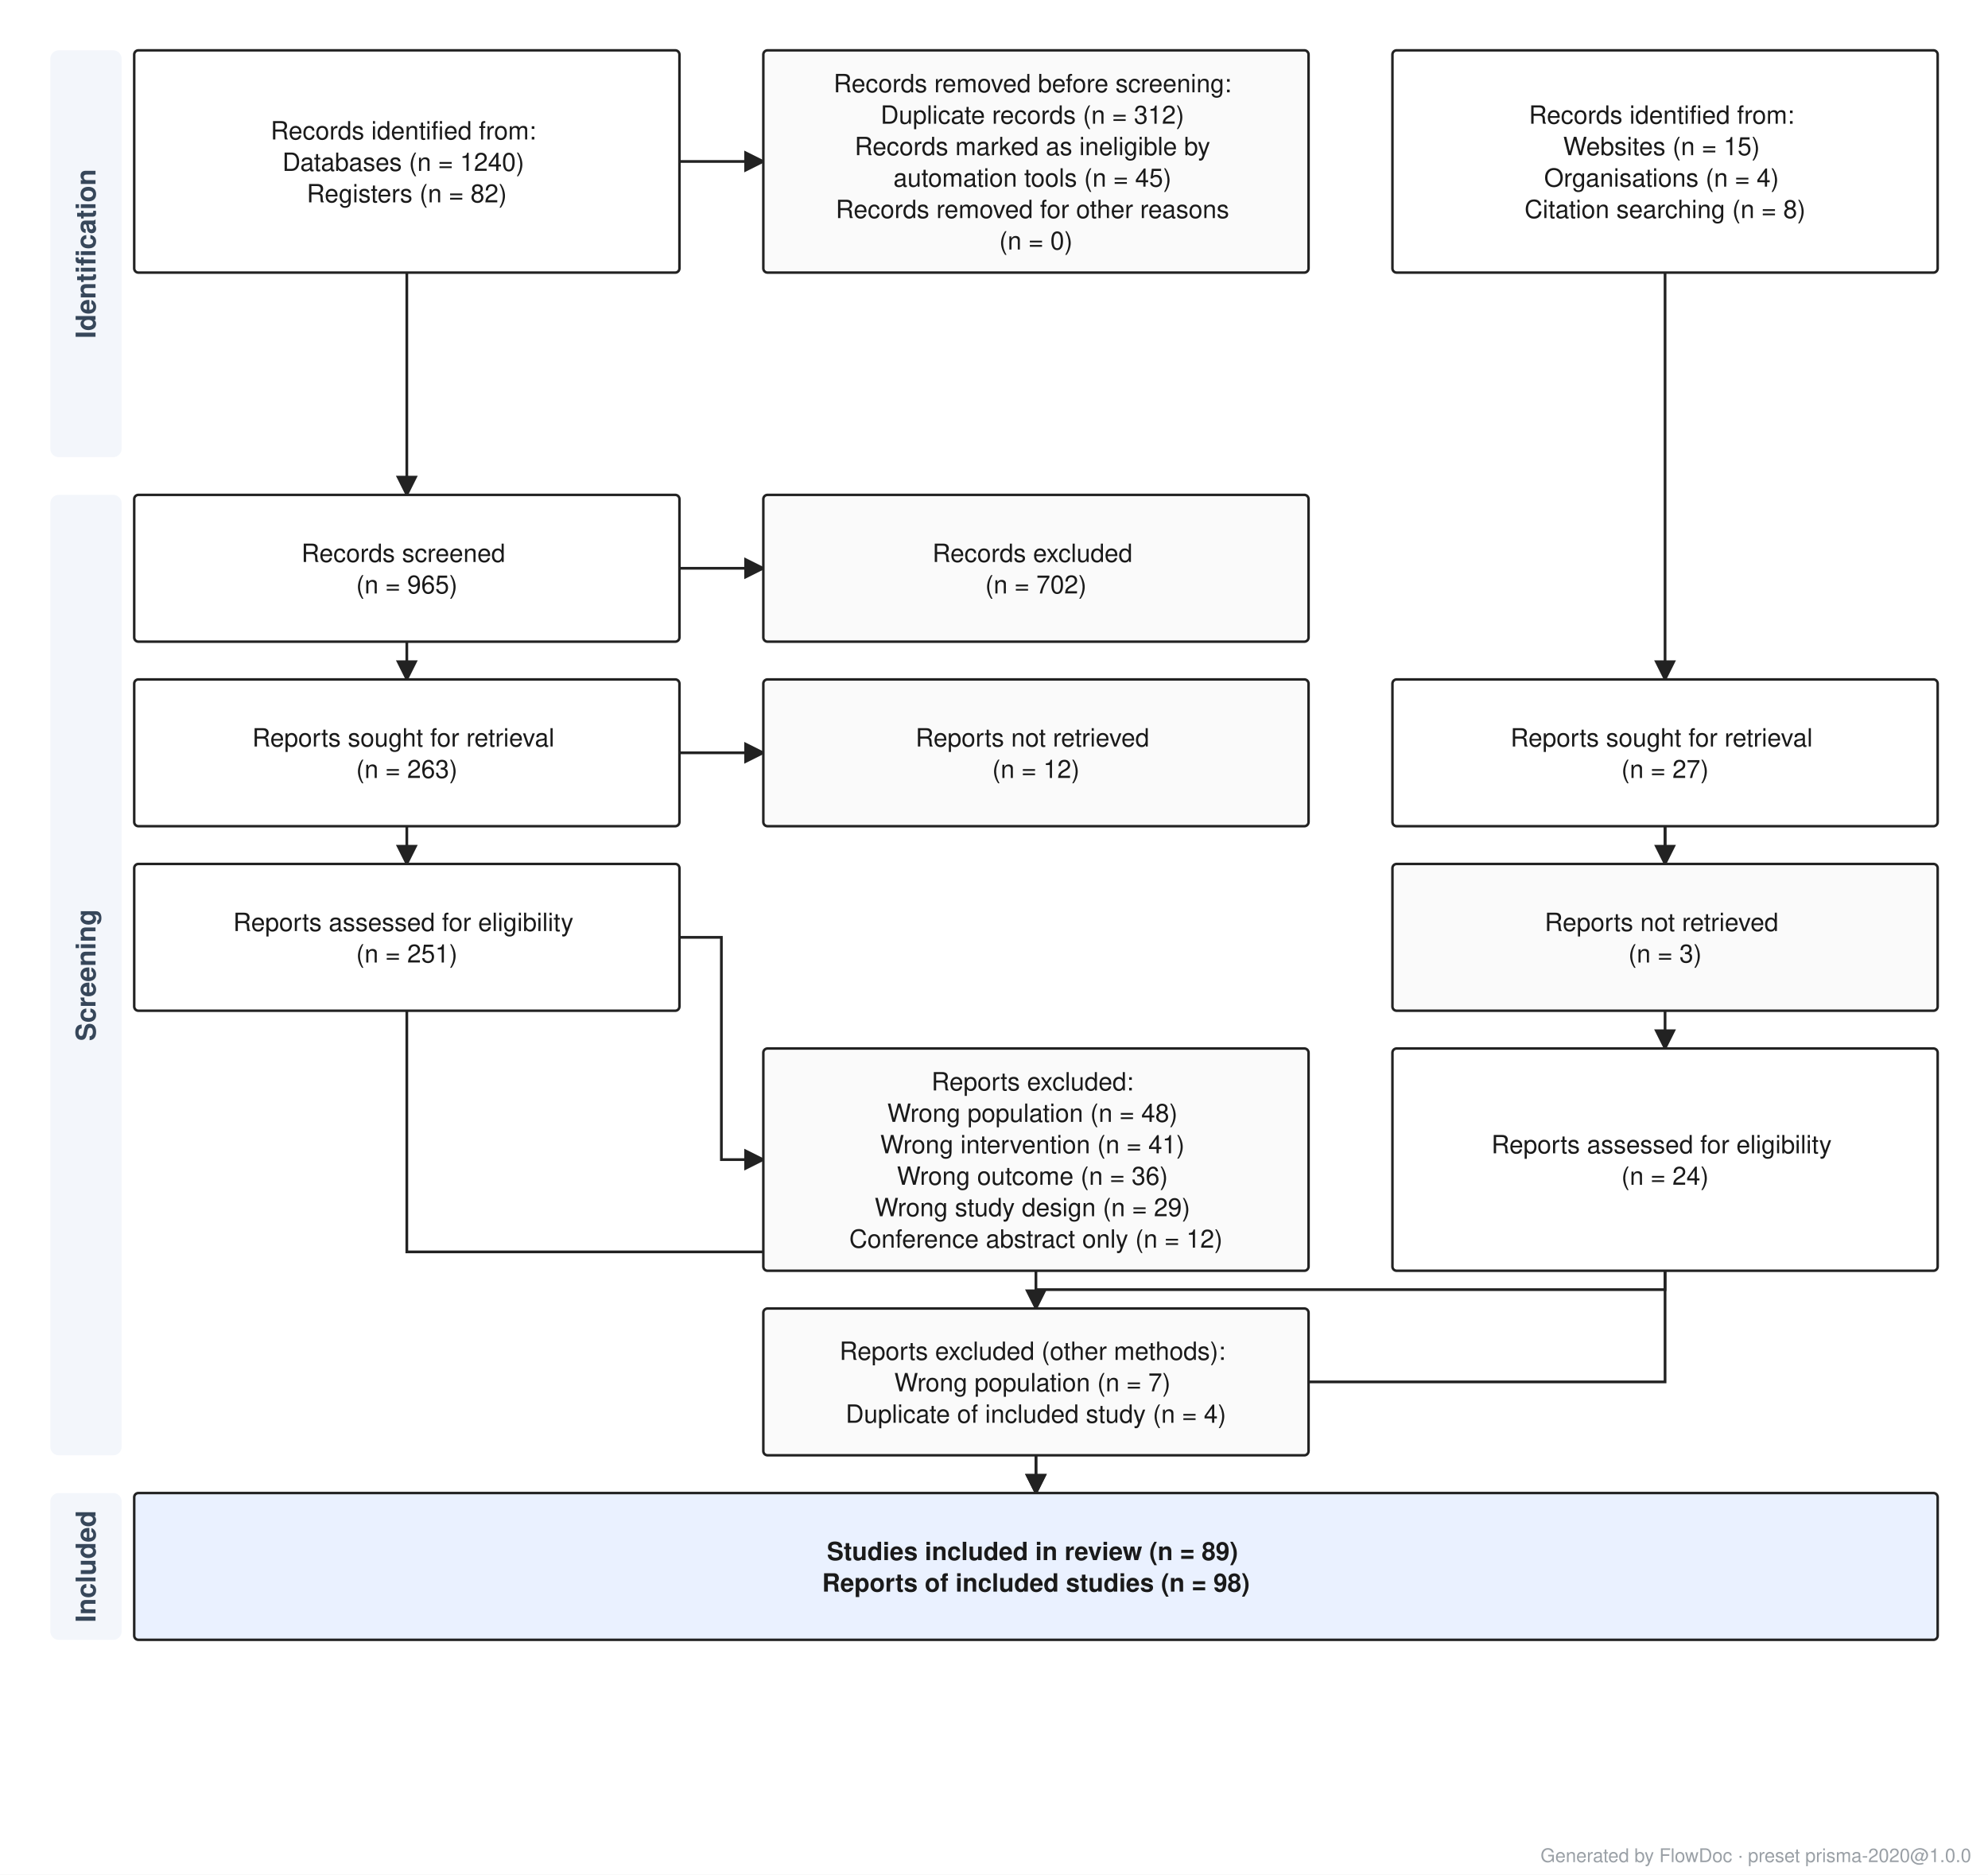
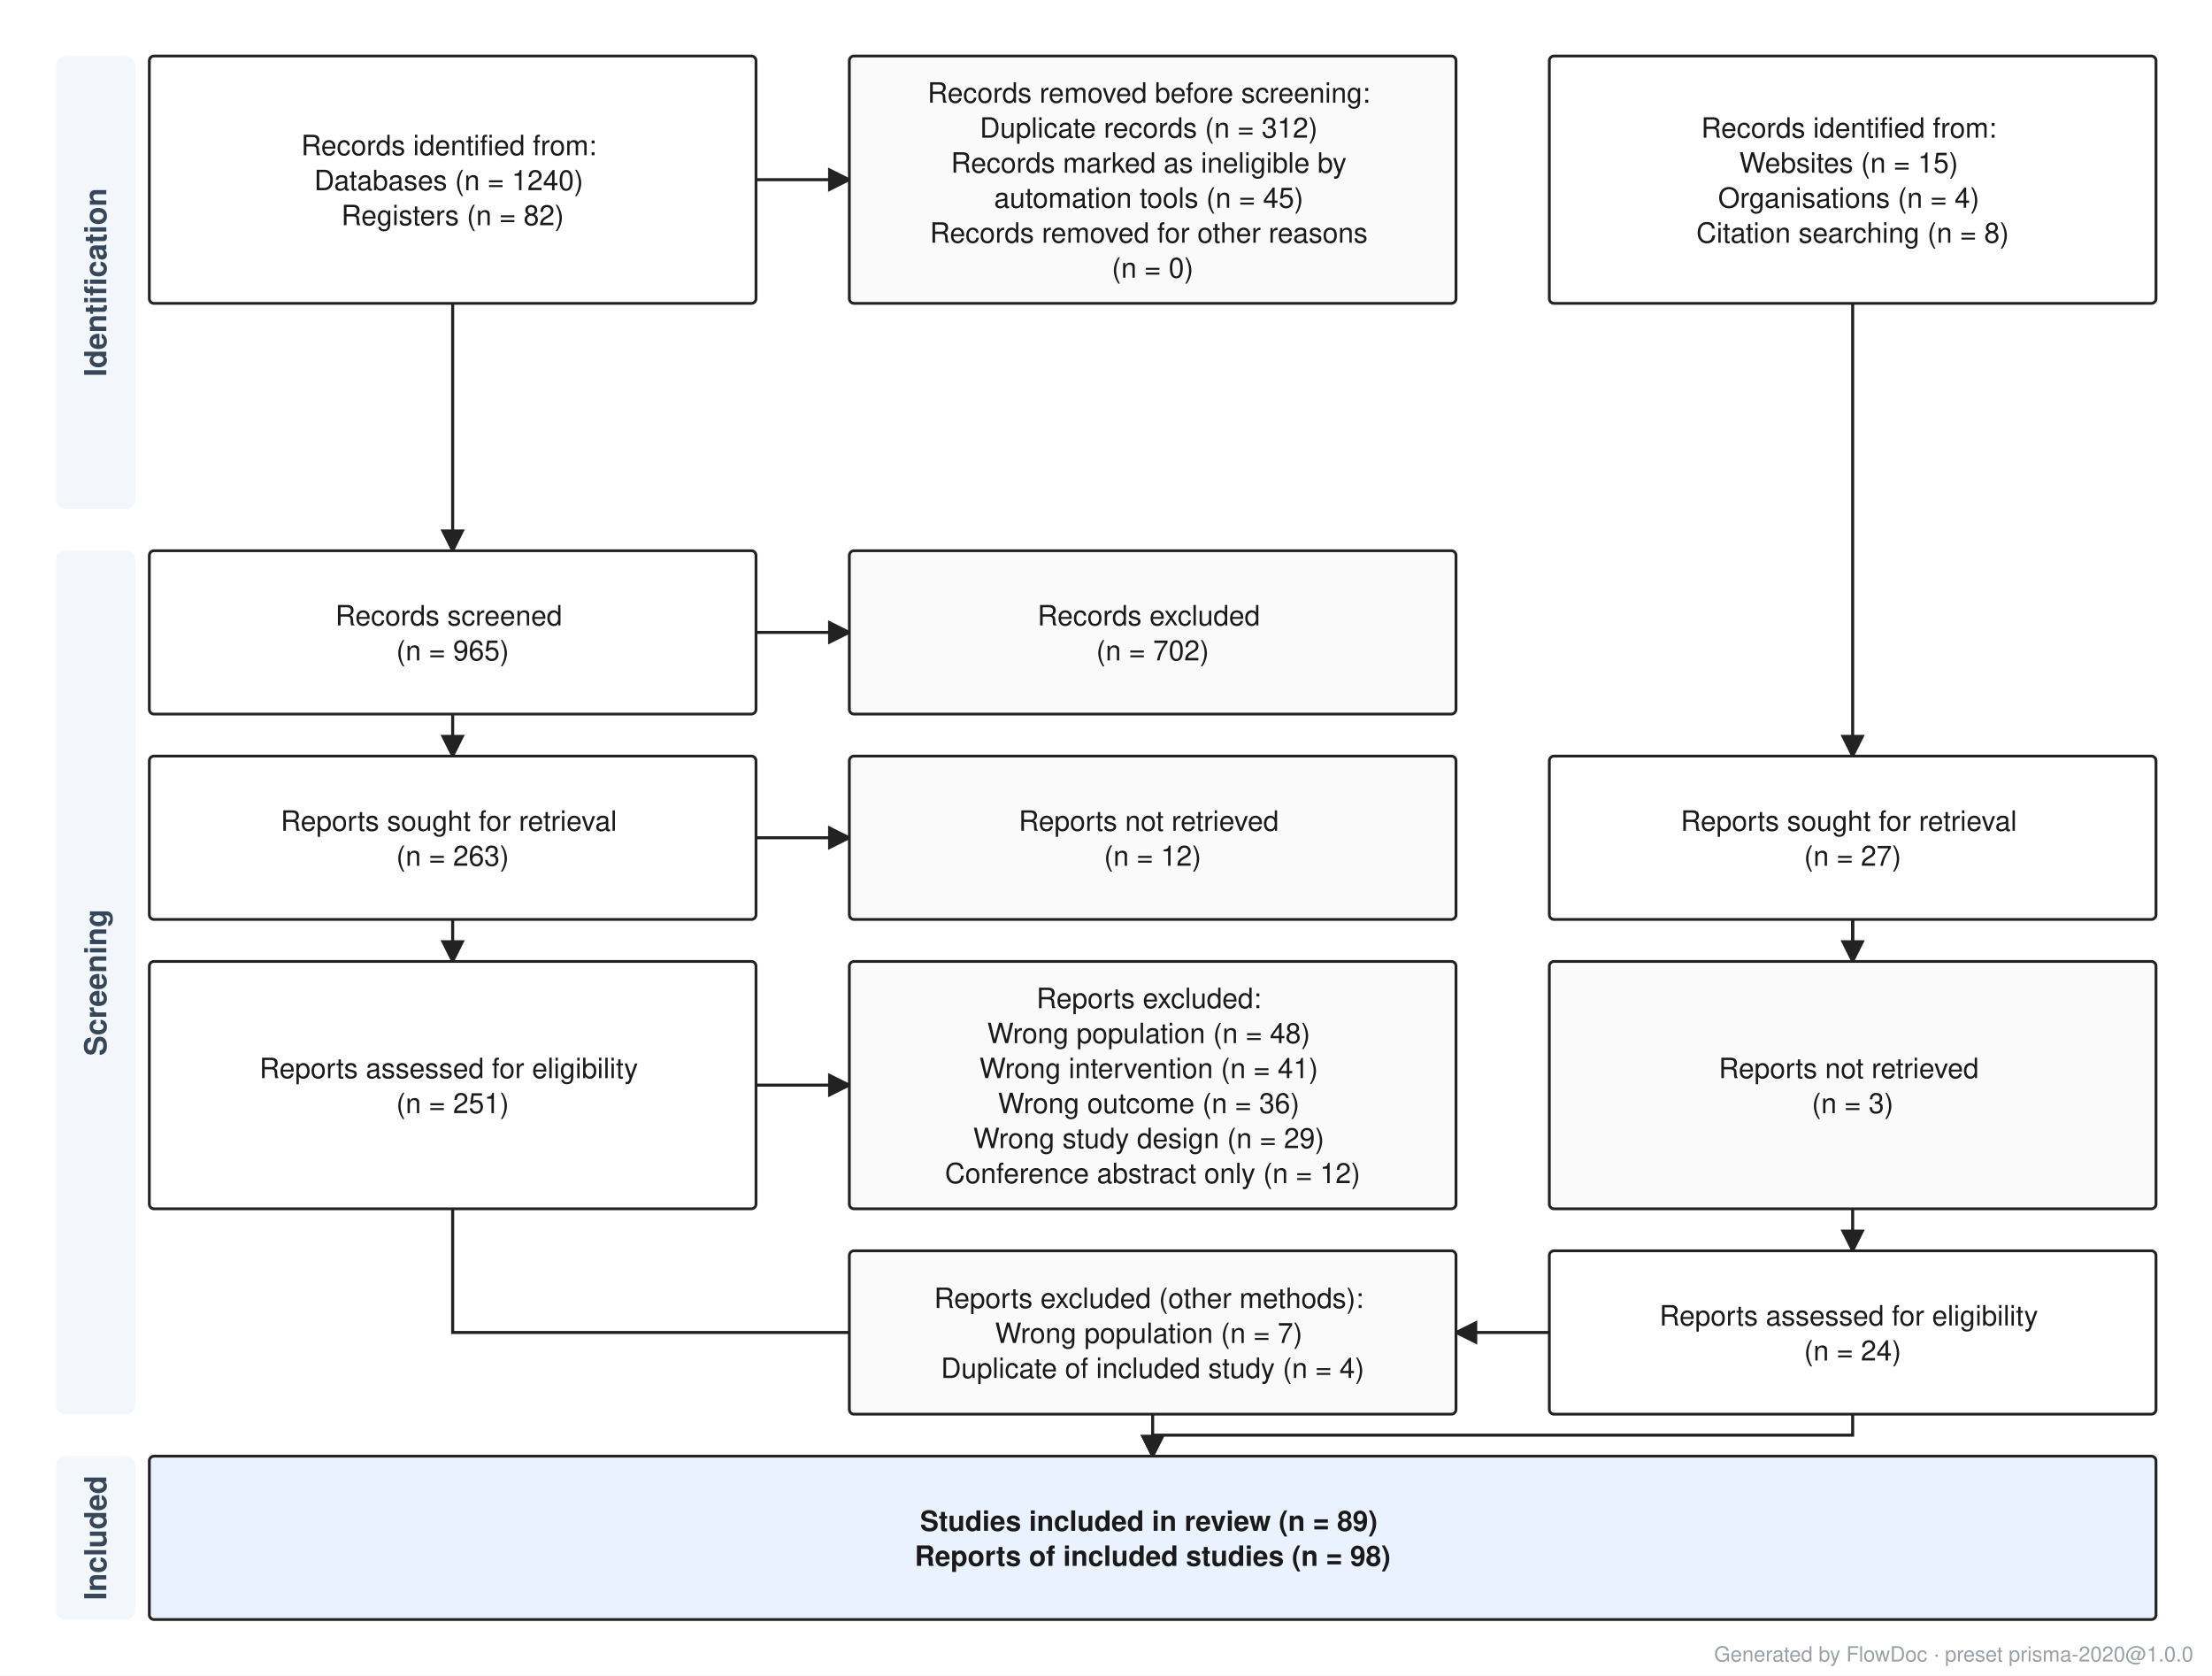
- <svg xmlns="http://www.w3.org/2000/svg" version="1.1" width="948" height="894" viewBox="0 0 948 894" font-family="Helvetica, Arial, 'Noto Sans', 'PingFang TC', sans-serif">
+ <svg xmlns="http://www.w3.org/2000/svg" version="1.1" width="948" height="718" viewBox="0 0 948 718" font-family="Helvetica, Arial, 'Noto Sans', 'PingFang TC', sans-serif">
  <defs>
    <marker id="arrow" viewBox="0 0 8 8" refX="7" refY="4" markerWidth="8" markerHeight="8" orient="auto-start-reverse">
      <path d="M0,0 L8,4 L0,8 Z" fill="#222222" />
    </marker>
  </defs>
-   <rect x="0" y="0" width="948" height="894" fill="#ffffff" />
+   <rect x="0" y="0" width="948" height="718" fill="#ffffff" />
  <g class="section">
    <rect x="24" y="24" width="34" height="194" fill="#f3f6fb" stroke="none" rx="4" ry="4" />
    <text x="41" y="121" transform="rotate(-90, 41, 121)" text-anchor="middle" dominant-baseline="middle" font-size="13" font-weight="700" fill="#37475a">Identification</text>
  </g>
  <g class="section">
-     <rect x="24" y="236" width="34" height="458" fill="#f3f6fb" stroke="none" rx="4" ry="4" />
-     <text x="41" y="465" transform="rotate(-90, 41, 465)" text-anchor="middle" dominant-baseline="middle" font-size="13" font-weight="700" fill="#37475a">Screening</text>
+     <rect x="24" y="236" width="34" height="370" fill="#f3f6fb" stroke="none" rx="4" ry="4" />
+     <text x="41" y="421" transform="rotate(-90, 41, 421)" text-anchor="middle" dominant-baseline="middle" font-size="13" font-weight="700" fill="#37475a">Screening</text>
  </g>
  <g class="section">
-     <rect x="24" y="712" width="34" height="70" fill="#f3f6fb" stroke="none" rx="4" ry="4" />
-     <text x="41" y="747" transform="rotate(-90, 41, 747)" text-anchor="middle" dominant-baseline="middle" font-size="13" font-weight="700" fill="#37475a">Included</text>
+     <rect x="24" y="624" width="34" height="70" fill="#f3f6fb" stroke="none" rx="4" ry="4" />
+     <text x="41" y="659" transform="rotate(-90, 41, 659)" text-anchor="middle" dominant-baseline="middle" font-size="13" font-weight="700" fill="#37475a">Included</text>
  </g>
  <path d="M 194 130 L 194 236" fill="none" stroke="#222222" stroke-width="1.3" marker-end="url(#arrow)" />
  <path d="M 194 306 L 194 324" fill="none" stroke="#222222" stroke-width="1.3" marker-end="url(#arrow)" />
  <path d="M 194 394 L 194 412" fill="none" stroke="#222222" stroke-width="1.3" marker-end="url(#arrow)" />
-   <path d="M 194 482 L 194 597 L 494 597 L 494 712" fill="none" stroke="#222222" stroke-width="1.3" marker-end="url(#arrow)" />
+   <path d="M 194 518 L 194 571 L 494 571 L 494 624" fill="none" stroke="#222222" stroke-width="1.3" marker-end="url(#arrow)" />
  <path d="M 324 77 L 364 77" fill="none" stroke="#222222" stroke-width="1.3" marker-end="url(#arrow)" />
  <path d="M 324 271 L 364 271" fill="none" stroke="#222222" stroke-width="1.3" marker-end="url(#arrow)" />
  <path d="M 324 359 L 364 359" fill="none" stroke="#222222" stroke-width="1.3" marker-end="url(#arrow)" />
-   <path d="M 324 447 L 344 447 L 344 553 L 364 553" fill="none" stroke="#222222" stroke-width="1.3" marker-end="url(#arrow)" />
+   <path d="M 324 465 L 364 465" fill="none" stroke="#222222" stroke-width="1.3" marker-end="url(#arrow)" />
  <path d="M 794 130 L 794 324" fill="none" stroke="#222222" stroke-width="1.3" marker-end="url(#arrow)" />
-   <path d="M 794 394 L 794 500" fill="none" stroke="#222222" stroke-width="1.3" marker-end="url(#arrow)" />
+   <path d="M 794 394 L 794 536" fill="none" stroke="#222222" stroke-width="1.3" marker-end="url(#arrow)" />
  <path d="M 794 394 L 794 412" fill="none" stroke="#222222" stroke-width="1.3" marker-end="url(#arrow)" />
+   <path d="M 664 571 L 624 571" fill="none" stroke="#222222" stroke-width="1.3" marker-end="url(#arrow)" />
  <path d="M 794 606 L 794 615 L 494 615 L 494 624" fill="none" stroke="#222222" stroke-width="1.3" marker-end="url(#arrow)" />
-   <path d="M 794 606 L 794 659 L 494 659 L 494 712" fill="none" stroke="#222222" stroke-width="1.3" marker-end="url(#arrow)" />
  <g class="node" data-id="db_sources">
    <rect x="64" y="24" width="260" height="106" rx="2" ry="2" fill="#ffffff" stroke="#222222" stroke-width="1.2" />
    <text text-anchor="middle" fill="#1a1a1a" font-size="12">
      <tspan x="194" y="66.5">Records identified from:</tspan>
      <tspan x="194" y="81.5">Databases (n = 1240)</tspan>
      <tspan x="194" y="96.5">Registers (n = 82)</tspan>
    </text>
  </g>
  <g class="node" data-id="prescreen_removed">
    <rect x="364" y="24" width="260" height="106" rx="2" ry="2" fill="#fafafa" stroke="#222222" stroke-width="1.2" />
    <text text-anchor="middle" fill="#1a1a1a" font-size="12">
      <tspan x="494" y="44">Records removed before screening:</tspan>
      <tspan x="494" y="59">Duplicate records (n = 312)</tspan>
      <tspan x="494" y="74">Records marked as ineligible by</tspan>
      <tspan x="494" y="89">automation tools (n = 45)</tspan>
      <tspan x="494" y="104">Records removed for other reasons</tspan>
      <tspan x="494" y="119">(n = 0)</tspan>
    </text>
  </g>
  <g class="node" data-id="other_sources">
    <rect x="664" y="24" width="260" height="106" rx="2" ry="2" fill="#ffffff" stroke="#222222" stroke-width="1.2" />
    <text text-anchor="middle" fill="#1a1a1a" font-size="12">
      <tspan x="794" y="59">Records identified from:</tspan>
      <tspan x="794" y="74">Websites (n = 15)</tspan>
      <tspan x="794" y="89">Organisations (n = 4)</tspan>
      <tspan x="794" y="104">Citation searching (n = 8)</tspan>
    </text>
  </g>
  <g class="node" data-id="records_screened">
    <rect x="64" y="236" width="260" height="70" rx="2" ry="2" fill="#ffffff" stroke="#222222" stroke-width="1.2" />
    <text text-anchor="middle" fill="#1a1a1a" font-size="12">
      <tspan x="194" y="268">Records screened</tspan>
      <tspan x="194" y="283">(n = 965)</tspan>
    </text>
  </g>
  <g class="node" data-id="records_excluded">
    <rect x="364" y="236" width="260" height="70" rx="2" ry="2" fill="#fafafa" stroke="#222222" stroke-width="1.2" />
    <text text-anchor="middle" fill="#1a1a1a" font-size="12">
      <tspan x="494" y="268">Records excluded</tspan>
      <tspan x="494" y="283">(n = 702)</tspan>
    </text>
  </g>
  <g class="node" data-id="reports_sought">
    <rect x="64" y="324" width="260" height="70" rx="2" ry="2" fill="#ffffff" stroke="#222222" stroke-width="1.2" />
    <text text-anchor="middle" fill="#1a1a1a" font-size="12">
      <tspan x="194" y="356">Reports sought for retrieval</tspan>
      <tspan x="194" y="371">(n = 263)</tspan>
    </text>
  </g>
  <g class="node" data-id="reports_not_retrieved">
    <rect x="364" y="324" width="260" height="70" rx="2" ry="2" fill="#fafafa" stroke="#222222" stroke-width="1.2" />
    <text text-anchor="middle" fill="#1a1a1a" font-size="12">
      <tspan x="494" y="356">Reports not retrieved</tspan>
      <tspan x="494" y="371">(n = 12)</tspan>
    </text>
  </g>
  <g class="node" data-id="reports_other_sought">
    <rect x="664" y="324" width="260" height="70" rx="2" ry="2" fill="#ffffff" stroke="#222222" stroke-width="1.2" />
    <text text-anchor="middle" fill="#1a1a1a" font-size="12">
      <tspan x="794" y="356">Reports sought for retrieval</tspan>
      <tspan x="794" y="371">(n = 27)</tspan>
    </text>
  </g>
  <g class="node" data-id="reports_assessed">
-     <rect x="64" y="412" width="260" height="70" rx="2" ry="2" fill="#ffffff" stroke="#222222" stroke-width="1.2" />
+     <rect x="64" y="412" width="260" height="106" rx="2" ry="2" fill="#ffffff" stroke="#222222" stroke-width="1.2" />
    <text text-anchor="middle" fill="#1a1a1a" font-size="12">
-       <tspan x="194" y="444">Reports assessed for eligibility</tspan>
-       <tspan x="194" y="459">(n = 251)</tspan>
+       <tspan x="194" y="462">Reports assessed for eligibility</tspan>
+       <tspan x="194" y="477">(n = 251)</tspan>
+     </text>
+   </g>
+   <g class="node" data-id="reports_excluded">
+     <rect x="364" y="412" width="260" height="106" rx="2" ry="2" fill="#fafafa" stroke="#222222" stroke-width="1.2" />
+     <text text-anchor="middle" fill="#1a1a1a" font-size="12">
+       <tspan x="494" y="432">Reports excluded:</tspan>
+       <tspan x="494" y="447">Wrong population (n = 48)</tspan>
+       <tspan x="494" y="462">Wrong intervention (n = 41)</tspan>
+       <tspan x="494" y="477">Wrong outcome (n = 36)</tspan>
+       <tspan x="494" y="492">Wrong study design (n = 29)</tspan>
+       <tspan x="494" y="507">Conference abstract only (n = 12)</tspan>
    </text>
  </g>
  <g class="node" data-id="reports_other_not_retrieved">
-     <rect x="664" y="412" width="260" height="70" rx="2" ry="2" fill="#fafafa" stroke="#222222" stroke-width="1.2" />
+     <rect x="664" y="412" width="260" height="106" rx="2" ry="2" fill="#fafafa" stroke="#222222" stroke-width="1.2" />
    <text text-anchor="middle" fill="#1a1a1a" font-size="12">
-       <tspan x="794" y="444">Reports not retrieved</tspan>
-       <tspan x="794" y="459">(n = 3)</tspan>
+       <tspan x="794" y="462">Reports not retrieved</tspan>
+       <tspan x="794" y="477">(n = 3)</tspan>
    </text>
  </g>
-   <g class="node" data-id="reports_excluded">
-     <rect x="364" y="500" width="260" height="106" rx="2" ry="2" fill="#fafafa" stroke="#222222" stroke-width="1.2" />
+   <g class="node" data-id="reports_other_excluded">
+     <rect x="364" y="536" width="260" height="70" rx="2" ry="2" fill="#fafafa" stroke="#222222" stroke-width="1.2" />
    <text text-anchor="middle" fill="#1a1a1a" font-size="12">
-       <tspan x="494" y="520">Reports excluded:</tspan>
-       <tspan x="494" y="535">Wrong population (n = 48)</tspan>
-       <tspan x="494" y="550">Wrong intervention (n = 41)</tspan>
-       <tspan x="494" y="565">Wrong outcome (n = 36)</tspan>
-       <tspan x="494" y="580">Wrong study design (n = 29)</tspan>
-       <tspan x="494" y="595">Conference abstract only (n = 12)</tspan>
+       <tspan x="494" y="560.5">Reports excluded (other methods):</tspan>
+       <tspan x="494" y="575.5">Wrong population (n = 7)</tspan>
+       <tspan x="494" y="590.5">Duplicate of included study (n = 4)</tspan>
    </text>
  </g>
  <g class="node" data-id="reports_other_assessed">
-     <rect x="664" y="500" width="260" height="106" rx="2" ry="2" fill="#ffffff" stroke="#222222" stroke-width="1.2" />
+     <rect x="664" y="536" width="260" height="70" rx="2" ry="2" fill="#ffffff" stroke="#222222" stroke-width="1.2" />
    <text text-anchor="middle" fill="#1a1a1a" font-size="12">
-       <tspan x="794" y="550">Reports assessed for eligibility</tspan>
-       <tspan x="794" y="565">(n = 24)</tspan>
-     </text>
-   </g>
-   <g class="node" data-id="reports_other_excluded">
-     <rect x="364" y="624" width="260" height="70" rx="2" ry="2" fill="#fafafa" stroke="#222222" stroke-width="1.2" />
-     <text text-anchor="middle" fill="#1a1a1a" font-size="12">
-       <tspan x="494" y="648.5">Reports excluded (other methods):</tspan>
-       <tspan x="494" y="663.5">Wrong population (n = 7)</tspan>
-       <tspan x="494" y="678.5">Duplicate of included study (n = 4)</tspan>
+       <tspan x="794" y="568">Reports assessed for eligibility</tspan>
+       <tspan x="794" y="583">(n = 24)</tspan>
    </text>
  </g>
  <g class="node" data-id="included">
-     <rect x="64" y="712" width="860" height="70" rx="2" ry="2" fill="#eaf1ff" stroke="#222222" stroke-width="1.2" />
+     <rect x="64" y="624" width="860" height="70" rx="2" ry="2" fill="#eaf1ff" stroke="#222222" stroke-width="1.2" />
    <text text-anchor="middle" fill="#1a1a1a" font-size="12" font-weight="700">
-       <tspan x="494" y="744">Studies included in review (n = 89)</tspan>
-       <tspan x="494" y="759">Reports of included studies (n = 98)</tspan>
+       <tspan x="494" y="656">Studies included in review (n = 89)</tspan>
+       <tspan x="494" y="671">Reports of included studies (n = 98)</tspan>
    </text>
  </g>
-   <text x="940" y="888" font-size="9" fill="#9aa0a6" text-anchor="end">Generated by FlowDoc · preset prisma-2020@1.0.0</text>
+   <text x="940" y="712" font-size="9" fill="#9aa0a6" text-anchor="end">Generated by FlowDoc · preset prisma-2020@1.0.0</text>
</svg>
